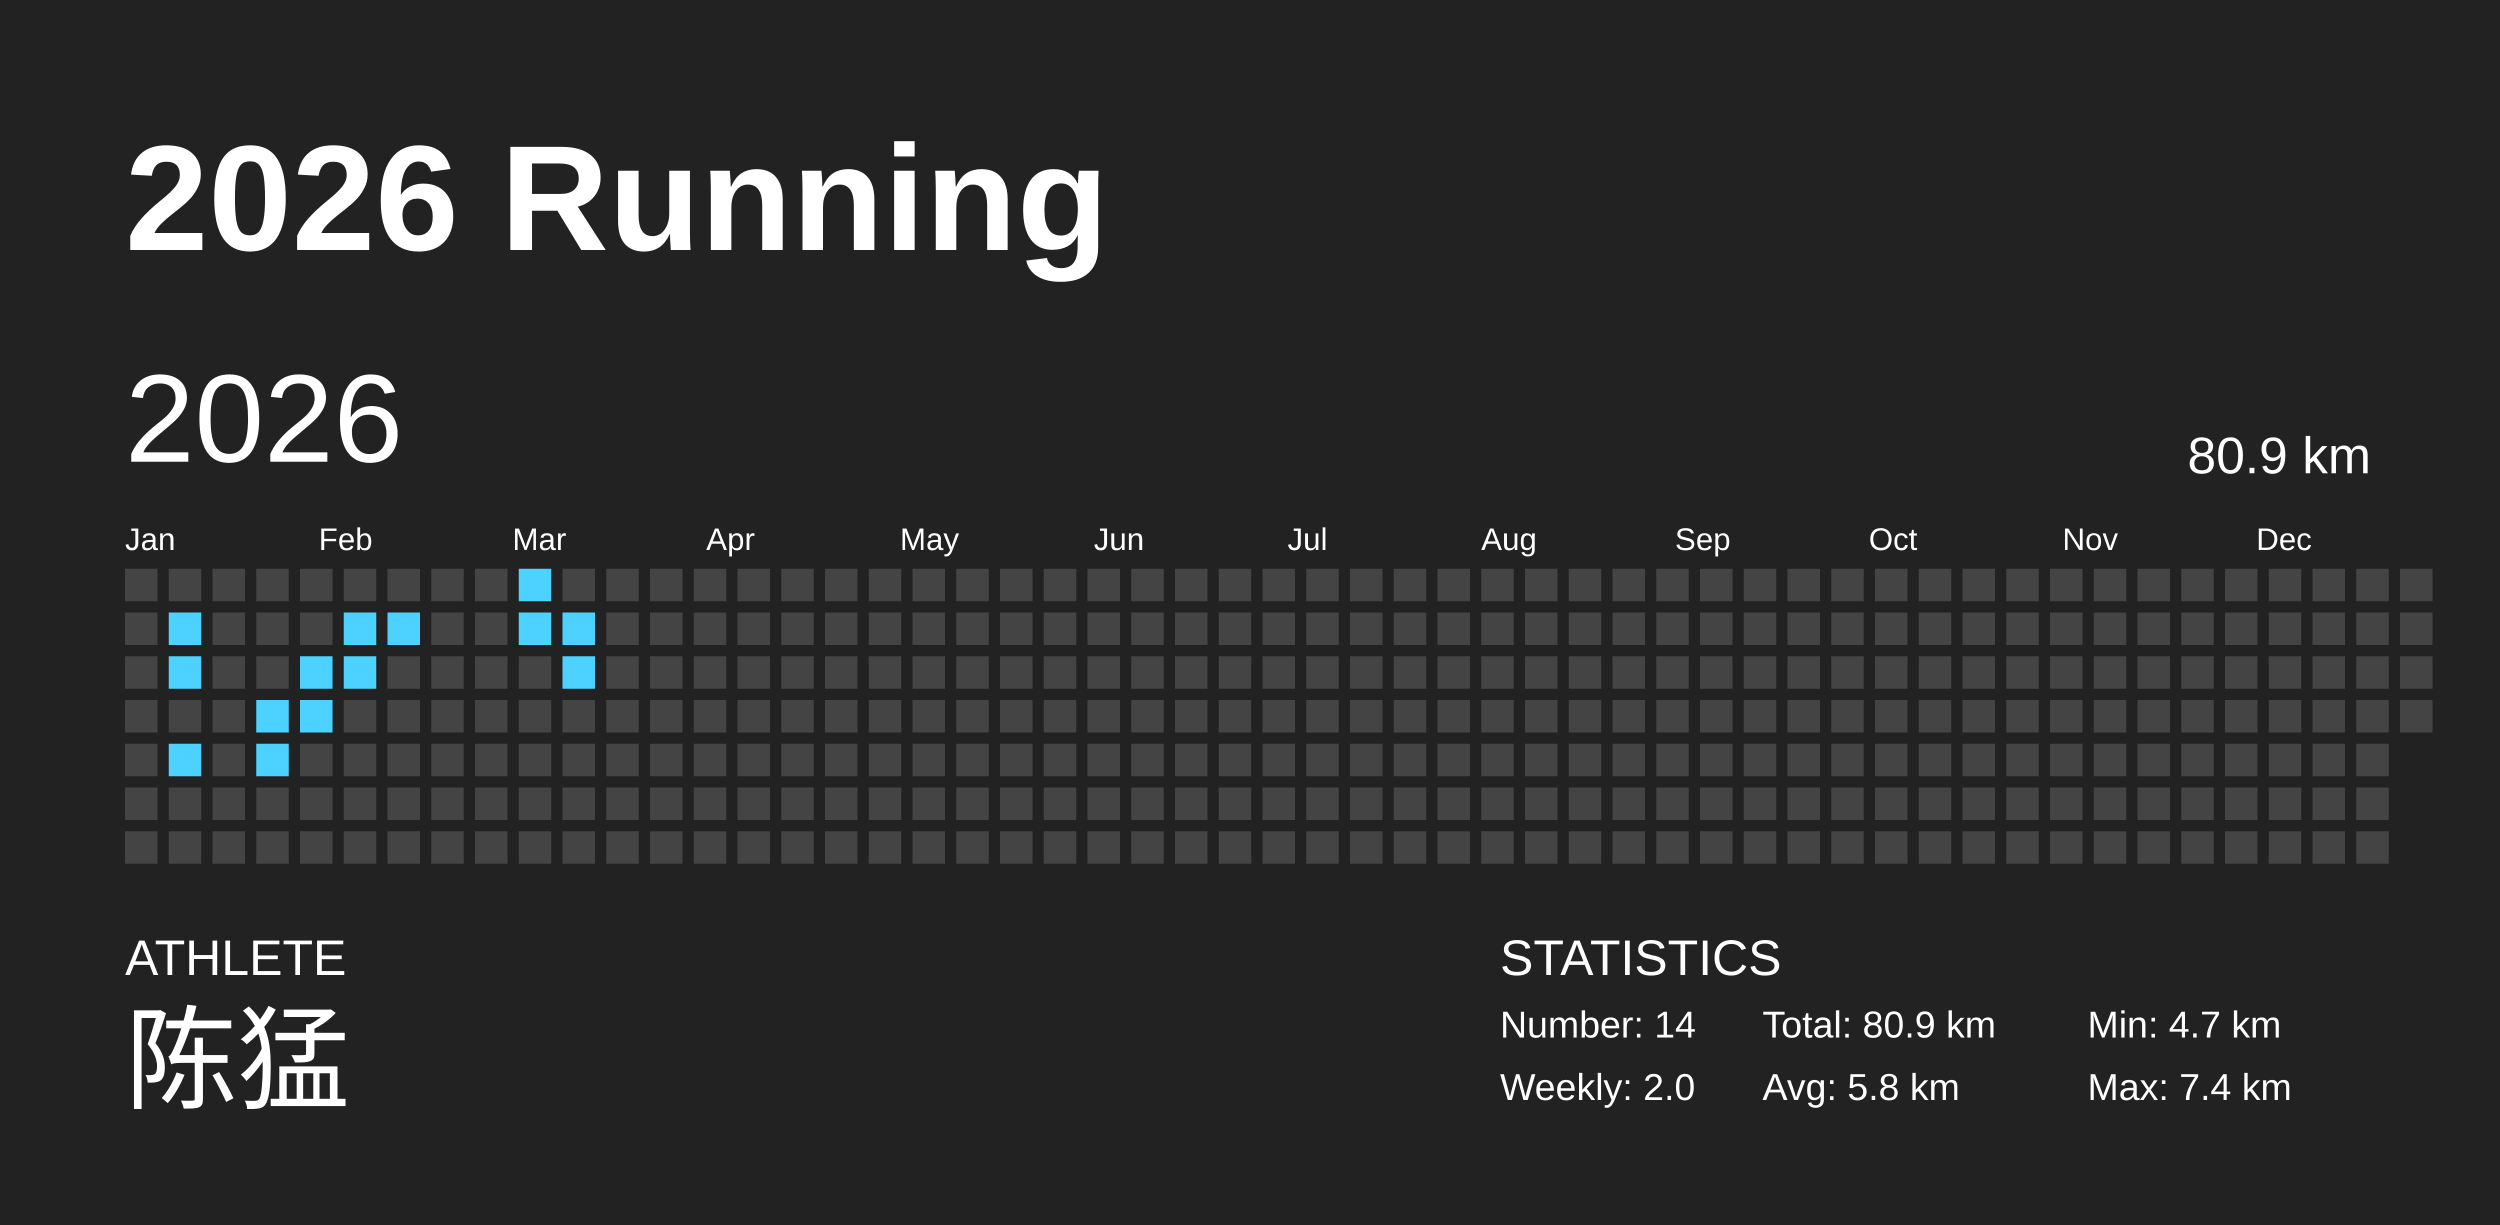
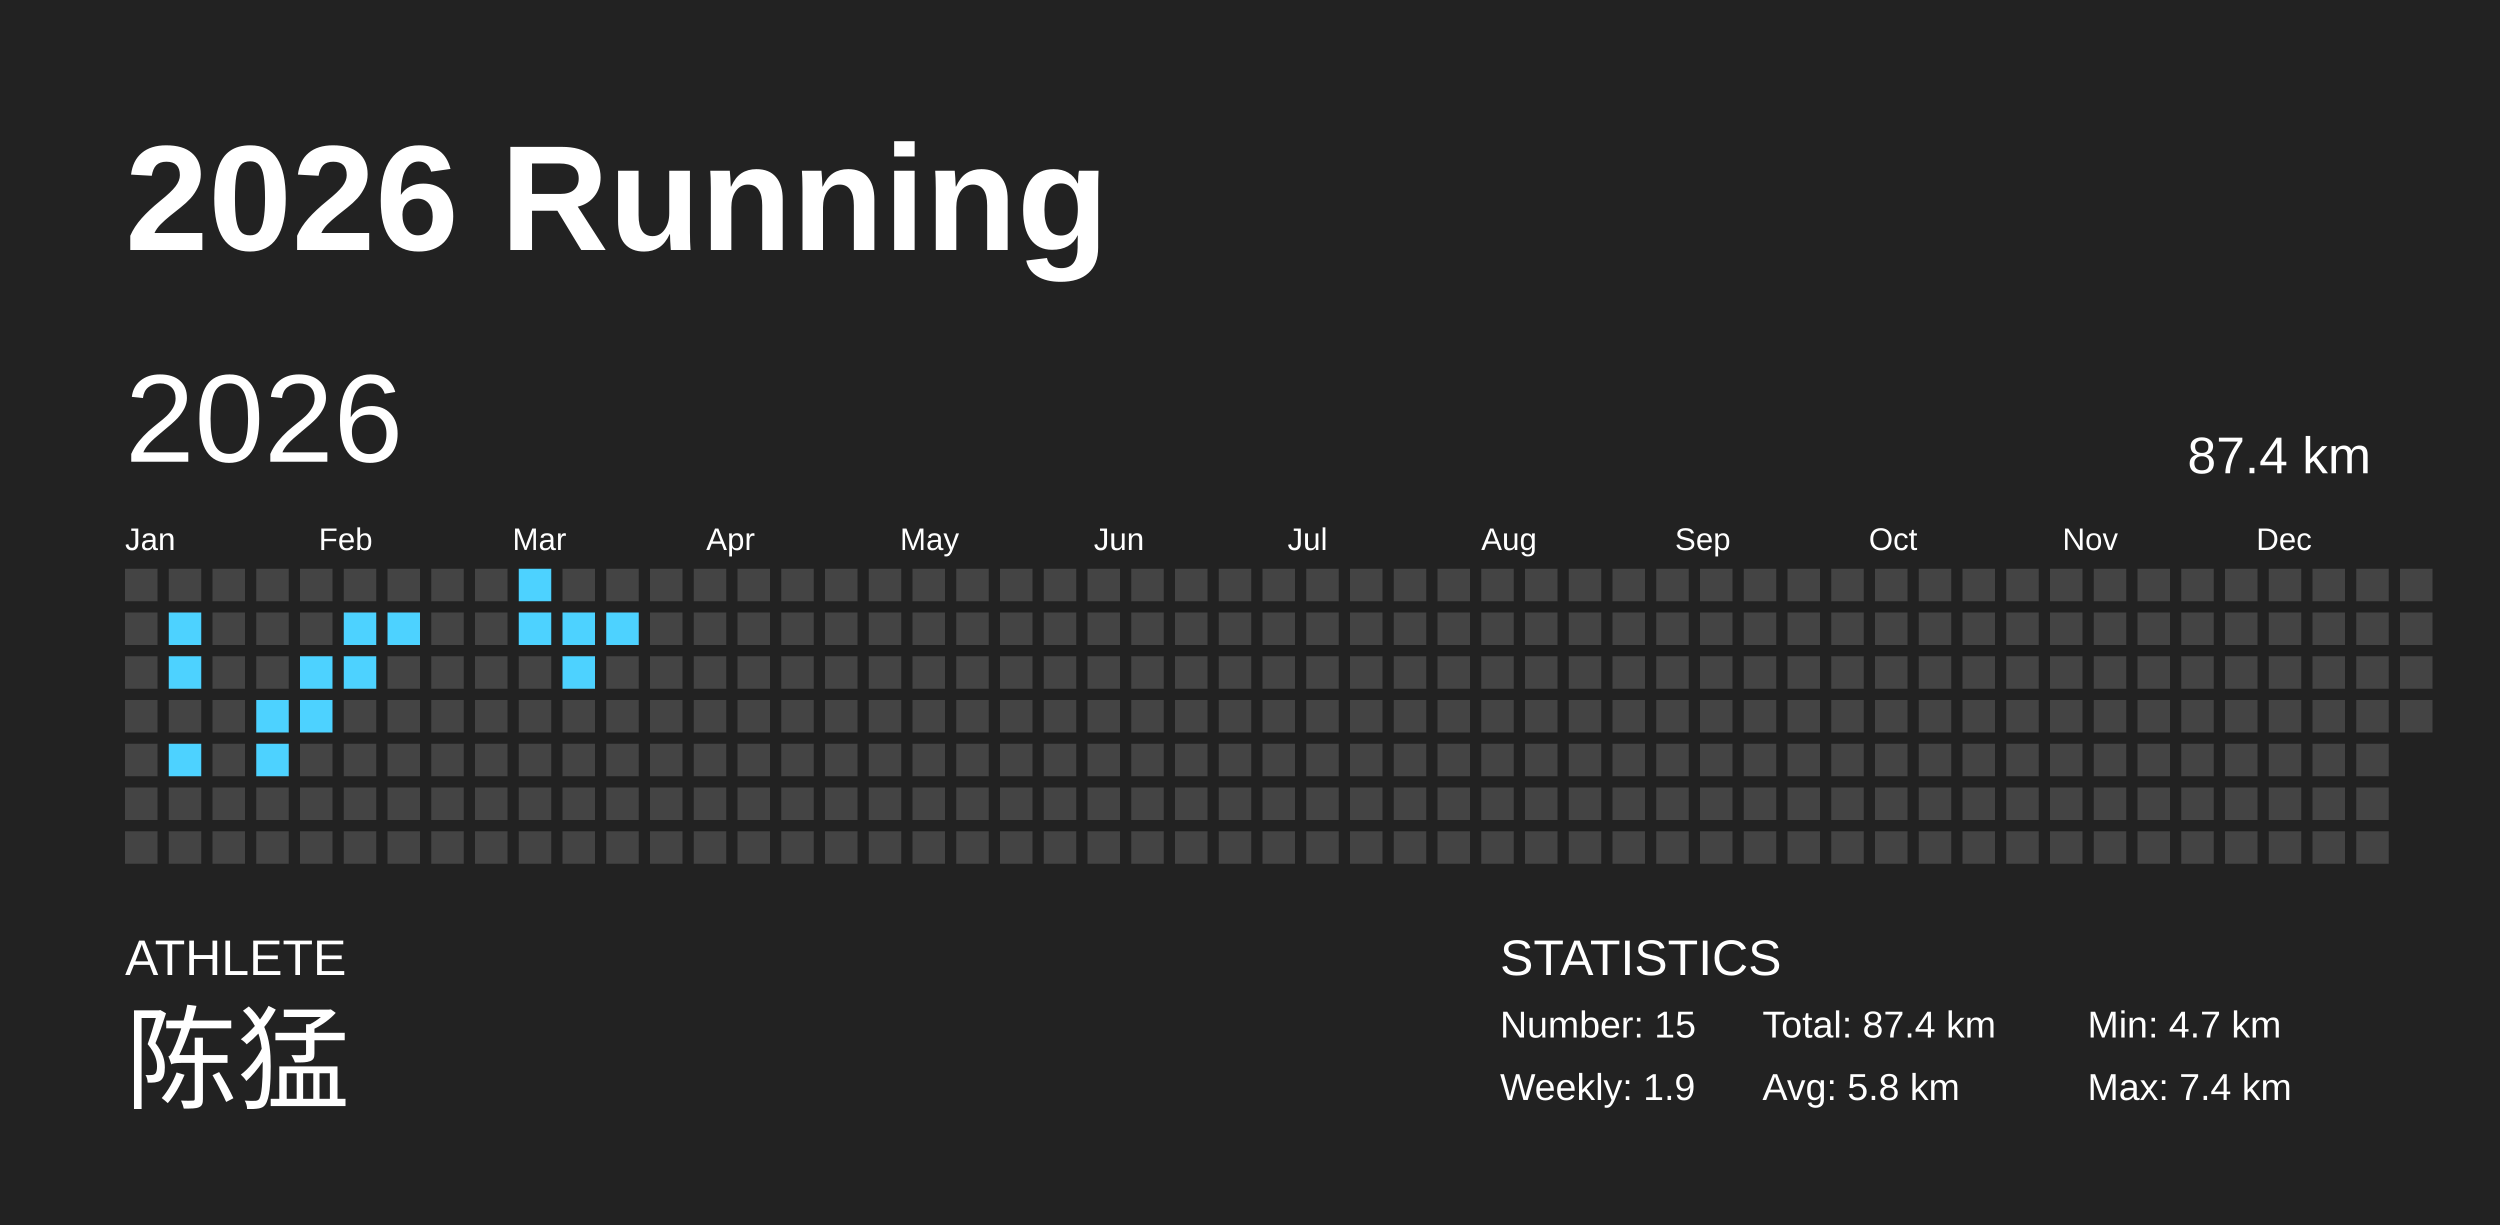
<svg xmlns="http://www.w3.org/2000/svg" baseProfile="full" height="98mm" version="1.1" viewBox="0,0,200,98" width="200mm">
  <defs />
  <rect fill="#222222" height="98" width="200" x="0" y="0" />
  <text fill="#FFFFFF" style="font-size:12px; font-family:Arial; font-weight:bold;" x="10" y="20">2026 Running</text>
  <text fill="#FFFFFF" style="font-size:4px; font-family:Arial" x="10" y="78">ATHLETE</text>
  <text fill="#FFFFFF" style="font-size:9px; font-family:Arial" x="10" y="88">陈猛</text>
  <text fill="#FFFFFF" style="font-size:4px; font-family:Arial" x="120" y="78">STATISTICS</text>
-   <text fill="#FFFFFF" style="font-size:3px; font-family:Arial" x="120" y="83">Number: 14</text>
-   <text fill="#FFFFFF" style="font-size:3px; font-family:Arial" x="120" y="88">Weekly: 2.0</text>
-   <text fill="#FFFFFF" style="font-size:3px; font-family:Arial" x="141" y="83">Total: 80.9 km</text>
+   <text fill="#FFFFFF" style="font-size:3px; font-family:Arial" x="120" y="83">Number: 15</text>
+   <text fill="#FFFFFF" style="font-size:3px; font-family:Arial" x="120" y="88">Weekly: 1.9</text>
+   <text fill="#FFFFFF" style="font-size:3px; font-family:Arial" x="141" y="83">Total: 87.4 km</text>
  <text fill="#FFFFFF" style="font-size:3px; font-family:Arial" x="141" y="88">Avg: 5.8 km</text>
  <text fill="#FFFFFF" style="font-size:3px; font-family:Arial" x="167" y="83">Min: 4.7 km</text>
  <text fill="#FFFFFF" style="font-size:3px; font-family:Arial" x="167" y="88">Max: 7.4 km</text>
  <text dominant-baseline="hanging" fill="#FFFFFF" style="font-size:10.0px; font-family:Arial;" x="10" y="30">2026</text>
-   <text dominant-baseline="hanging" fill="#FFFFFF" style="font-size:4.125px; font-family:Arial;" x="175" y="35">80.9 km</text>
+   <text dominant-baseline="hanging" fill="#FFFFFF" style="font-size:4.125px; font-family:Arial;" x="175" y="35">87.4 km</text>
  <text fill="#FFFFFF" style="font-size:2.5px; font-family:Arial" x="10.0" y="44">Jan</text>
  <text fill="#FFFFFF" style="font-size:2.5px; font-family:Arial" x="25.5" y="44">Feb</text>
  <text fill="#FFFFFF" style="font-size:2.5px; font-family:Arial" x="41.0" y="44">Mar</text>
  <text fill="#FFFFFF" style="font-size:2.5px; font-family:Arial" x="56.5" y="44">Apr</text>
  <text fill="#FFFFFF" style="font-size:2.5px; font-family:Arial" x="72.0" y="44">May</text>
  <text fill="#FFFFFF" style="font-size:2.5px; font-family:Arial" x="87.5" y="44">Jun</text>
  <text fill="#FFFFFF" style="font-size:2.5px; font-family:Arial" x="103.0" y="44">Jul</text>
  <text fill="#FFFFFF" style="font-size:2.5px; font-family:Arial" x="118.5" y="44">Aug</text>
  <text fill="#FFFFFF" style="font-size:2.5px; font-family:Arial" x="134.0" y="44">Sep</text>
  <text fill="#FFFFFF" style="font-size:2.5px; font-family:Arial" x="149.5" y="44">Oct</text>
  <text fill="#FFFFFF" style="font-size:2.5px; font-family:Arial" x="165.0" y="44">Nov</text>
  <text fill="#FFFFFF" style="font-size:2.5px; font-family:Arial" x="180.5" y="44">Dec</text>
  <rect fill="#444444" height="2.6" width="2.6" x="10.0" y="45.5" />
  <rect fill="#444444" height="2.6" width="2.6" x="10.0" y="49.0" />
  <rect fill="#444444" height="2.6" width="2.6" x="10.0" y="52.5" />
  <rect fill="#444444" height="2.6" width="2.6" x="10.0" y="56.0" />
  <rect fill="#444444" height="2.6" width="2.6" x="10.0" y="59.5" />
  <rect fill="#444444" height="2.6" width="2.6" x="10.0" y="63.0" />
  <rect fill="#444444" height="2.6" width="2.6" x="10.0" y="66.5" />
  <rect fill="#444444" height="2.6" width="2.6" x="13.5" y="45.5" />
  <rect fill="#4dd2ff" height="2.6" width="2.6" x="13.5" y="49.0" />
  <rect fill="#4dd2ff" height="2.6" width="2.6" x="13.5" y="52.5" />
  <rect fill="#444444" height="2.6" width="2.6" x="13.5" y="56.0" />
  <rect fill="#4dd2ff" height="2.6" width="2.6" x="13.5" y="59.5" />
  <rect fill="#444444" height="2.6" width="2.6" x="13.5" y="63.0" />
  <rect fill="#444444" height="2.6" width="2.6" x="13.5" y="66.5" />
  <rect fill="#444444" height="2.6" width="2.6" x="17.0" y="45.5" />
  <rect fill="#444444" height="2.6" width="2.6" x="17.0" y="49.0" />
  <rect fill="#444444" height="2.6" width="2.6" x="17.0" y="52.5" />
  <rect fill="#444444" height="2.6" width="2.6" x="17.0" y="56.0" />
  <rect fill="#444444" height="2.6" width="2.6" x="17.0" y="59.5" />
  <rect fill="#444444" height="2.6" width="2.6" x="17.0" y="63.0" />
  <rect fill="#444444" height="2.6" width="2.6" x="17.0" y="66.5" />
  <rect fill="#444444" height="2.6" width="2.6" x="20.5" y="45.5" />
  <rect fill="#444444" height="2.6" width="2.6" x="20.5" y="49.0" />
  <rect fill="#444444" height="2.6" width="2.6" x="20.5" y="52.5" />
  <rect fill="#4dd2ff" height="2.6" width="2.6" x="20.5" y="56.0" />
  <rect fill="#4dd2ff" height="2.6" width="2.6" x="20.5" y="59.5" />
  <rect fill="#444444" height="2.6" width="2.6" x="20.5" y="63.0" />
  <rect fill="#444444" height="2.6" width="2.6" x="20.5" y="66.5" />
  <rect fill="#444444" height="2.6" width="2.6" x="24.0" y="45.5" />
  <rect fill="#444444" height="2.6" width="2.6" x="24.0" y="49.0" />
  <rect fill="#4dd2ff" height="2.6" width="2.6" x="24.0" y="52.5" />
  <rect fill="#4dd2ff" height="2.6" width="2.6" x="24.0" y="56.0" />
  <rect fill="#444444" height="2.6" width="2.6" x="24.0" y="59.5" />
  <rect fill="#444444" height="2.6" width="2.6" x="24.0" y="63.0" />
  <rect fill="#444444" height="2.6" width="2.6" x="24.0" y="66.5" />
  <rect fill="#444444" height="2.6" width="2.6" x="27.5" y="45.5" />
  <rect fill="#4dd2ff" height="2.6" width="2.6" x="27.5" y="49.0" />
  <rect fill="#4dd2ff" height="2.6" width="2.6" x="27.5" y="52.5" />
  <rect fill="#444444" height="2.6" width="2.6" x="27.5" y="56.0" />
  <rect fill="#444444" height="2.6" width="2.6" x="27.5" y="59.5" />
  <rect fill="#444444" height="2.6" width="2.6" x="27.5" y="63.0" />
  <rect fill="#444444" height="2.6" width="2.6" x="27.5" y="66.5" />
  <rect fill="#444444" height="2.6" width="2.6" x="31.0" y="45.5" />
  <rect fill="#4dd2ff" height="2.6" width="2.6" x="31.0" y="49.0" />
  <rect fill="#444444" height="2.6" width="2.6" x="31.0" y="52.5" />
  <rect fill="#444444" height="2.6" width="2.6" x="31.0" y="56.0" />
  <rect fill="#444444" height="2.6" width="2.6" x="31.0" y="59.5" />
  <rect fill="#444444" height="2.6" width="2.6" x="31.0" y="63.0" />
  <rect fill="#444444" height="2.6" width="2.6" x="31.0" y="66.5" />
  <rect fill="#444444" height="2.6" width="2.6" x="34.5" y="45.5" />
  <rect fill="#444444" height="2.6" width="2.6" x="34.5" y="49.0" />
  <rect fill="#444444" height="2.6" width="2.6" x="34.5" y="52.5" />
  <rect fill="#444444" height="2.6" width="2.6" x="34.5" y="56.0" />
  <rect fill="#444444" height="2.6" width="2.6" x="34.5" y="59.5" />
  <rect fill="#444444" height="2.6" width="2.6" x="34.5" y="63.0" />
  <rect fill="#444444" height="2.6" width="2.6" x="34.5" y="66.5" />
  <rect fill="#444444" height="2.6" width="2.6" x="38.0" y="45.5" />
  <rect fill="#444444" height="2.6" width="2.6" x="38.0" y="49.0" />
  <rect fill="#444444" height="2.6" width="2.6" x="38.0" y="52.5" />
  <rect fill="#444444" height="2.6" width="2.6" x="38.0" y="56.0" />
  <rect fill="#444444" height="2.6" width="2.6" x="38.0" y="59.5" />
  <rect fill="#444444" height="2.6" width="2.6" x="38.0" y="63.0" />
  <rect fill="#444444" height="2.6" width="2.6" x="38.0" y="66.5" />
  <rect fill="#4dd2ff" height="2.6" width="2.6" x="41.5" y="45.5" />
  <rect fill="#4dd2ff" height="2.6" width="2.6" x="41.5" y="49.0" />
  <rect fill="#444444" height="2.6" width="2.6" x="41.5" y="52.5" />
  <rect fill="#444444" height="2.6" width="2.6" x="41.5" y="56.0" />
  <rect fill="#444444" height="2.6" width="2.6" x="41.5" y="59.5" />
  <rect fill="#444444" height="2.6" width="2.6" x="41.5" y="63.0" />
  <rect fill="#444444" height="2.6" width="2.6" x="41.5" y="66.5" />
  <rect fill="#444444" height="2.6" width="2.6" x="45.0" y="45.5" />
  <rect fill="#4dd2ff" height="2.6" width="2.6" x="45.0" y="49.0" />
  <rect fill="#4dd2ff" height="2.6" width="2.6" x="45.0" y="52.5" />
  <rect fill="#444444" height="2.6" width="2.6" x="45.0" y="56.0" />
  <rect fill="#444444" height="2.6" width="2.6" x="45.0" y="59.5" />
  <rect fill="#444444" height="2.6" width="2.6" x="45.0" y="63.0" />
  <rect fill="#444444" height="2.6" width="2.6" x="45.0" y="66.5" />
  <rect fill="#444444" height="2.6" width="2.6" x="48.5" y="45.5" />
-   <rect fill="#444444" height="2.6" width="2.6" x="48.5" y="49.0" />
+   <rect fill="#4dd2ff" height="2.6" width="2.6" x="48.5" y="49.0" />
  <rect fill="#444444" height="2.6" width="2.6" x="48.5" y="52.5" />
  <rect fill="#444444" height="2.6" width="2.6" x="48.5" y="56.0" />
  <rect fill="#444444" height="2.6" width="2.6" x="48.5" y="59.5" />
  <rect fill="#444444" height="2.6" width="2.6" x="48.5" y="63.0" />
  <rect fill="#444444" height="2.6" width="2.6" x="48.5" y="66.5" />
  <rect fill="#444444" height="2.6" width="2.6" x="52.0" y="45.5" />
  <rect fill="#444444" height="2.6" width="2.6" x="52.0" y="49.0" />
  <rect fill="#444444" height="2.6" width="2.6" x="52.0" y="52.5" />
  <rect fill="#444444" height="2.6" width="2.6" x="52.0" y="56.0" />
  <rect fill="#444444" height="2.6" width="2.6" x="52.0" y="59.5" />
  <rect fill="#444444" height="2.6" width="2.6" x="52.0" y="63.0" />
  <rect fill="#444444" height="2.6" width="2.6" x="52.0" y="66.5" />
  <rect fill="#444444" height="2.6" width="2.6" x="55.5" y="45.5" />
  <rect fill="#444444" height="2.6" width="2.6" x="55.5" y="49.0" />
  <rect fill="#444444" height="2.6" width="2.6" x="55.5" y="52.5" />
  <rect fill="#444444" height="2.6" width="2.6" x="55.5" y="56.0" />
  <rect fill="#444444" height="2.6" width="2.6" x="55.5" y="59.5" />
  <rect fill="#444444" height="2.6" width="2.6" x="55.5" y="63.0" />
  <rect fill="#444444" height="2.6" width="2.6" x="55.5" y="66.5" />
  <rect fill="#444444" height="2.6" width="2.6" x="59.0" y="45.5" />
  <rect fill="#444444" height="2.6" width="2.6" x="59.0" y="49.0" />
  <rect fill="#444444" height="2.6" width="2.6" x="59.0" y="52.5" />
  <rect fill="#444444" height="2.6" width="2.6" x="59.0" y="56.0" />
  <rect fill="#444444" height="2.6" width="2.6" x="59.0" y="59.5" />
  <rect fill="#444444" height="2.6" width="2.6" x="59.0" y="63.0" />
  <rect fill="#444444" height="2.6" width="2.6" x="59.0" y="66.5" />
  <rect fill="#444444" height="2.6" width="2.6" x="62.5" y="45.5" />
  <rect fill="#444444" height="2.6" width="2.6" x="62.5" y="49.0" />
  <rect fill="#444444" height="2.6" width="2.6" x="62.5" y="52.5" />
  <rect fill="#444444" height="2.6" width="2.6" x="62.5" y="56.0" />
  <rect fill="#444444" height="2.6" width="2.6" x="62.5" y="59.5" />
  <rect fill="#444444" height="2.6" width="2.6" x="62.5" y="63.0" />
  <rect fill="#444444" height="2.6" width="2.6" x="62.5" y="66.5" />
  <rect fill="#444444" height="2.6" width="2.6" x="66.0" y="45.5" />
  <rect fill="#444444" height="2.6" width="2.6" x="66.0" y="49.0" />
  <rect fill="#444444" height="2.6" width="2.6" x="66.0" y="52.5" />
  <rect fill="#444444" height="2.6" width="2.6" x="66.0" y="56.0" />
  <rect fill="#444444" height="2.6" width="2.6" x="66.0" y="59.5" />
  <rect fill="#444444" height="2.6" width="2.6" x="66.0" y="63.0" />
  <rect fill="#444444" height="2.6" width="2.6" x="66.0" y="66.5" />
  <rect fill="#444444" height="2.6" width="2.6" x="69.5" y="45.5" />
  <rect fill="#444444" height="2.6" width="2.6" x="69.5" y="49.0" />
  <rect fill="#444444" height="2.6" width="2.6" x="69.5" y="52.5" />
  <rect fill="#444444" height="2.6" width="2.6" x="69.5" y="56.0" />
  <rect fill="#444444" height="2.6" width="2.6" x="69.5" y="59.5" />
  <rect fill="#444444" height="2.6" width="2.6" x="69.5" y="63.0" />
  <rect fill="#444444" height="2.6" width="2.6" x="69.5" y="66.5" />
  <rect fill="#444444" height="2.6" width="2.6" x="73.0" y="45.5" />
  <rect fill="#444444" height="2.6" width="2.6" x="73.0" y="49.0" />
  <rect fill="#444444" height="2.6" width="2.6" x="73.0" y="52.5" />
  <rect fill="#444444" height="2.6" width="2.6" x="73.0" y="56.0" />
  <rect fill="#444444" height="2.6" width="2.6" x="73.0" y="59.5" />
  <rect fill="#444444" height="2.6" width="2.6" x="73.0" y="63.0" />
  <rect fill="#444444" height="2.6" width="2.6" x="73.0" y="66.5" />
  <rect fill="#444444" height="2.6" width="2.6" x="76.5" y="45.5" />
  <rect fill="#444444" height="2.6" width="2.6" x="76.5" y="49.0" />
  <rect fill="#444444" height="2.6" width="2.6" x="76.5" y="52.5" />
  <rect fill="#444444" height="2.6" width="2.6" x="76.5" y="56.0" />
  <rect fill="#444444" height="2.6" width="2.6" x="76.5" y="59.5" />
  <rect fill="#444444" height="2.6" width="2.6" x="76.5" y="63.0" />
  <rect fill="#444444" height="2.6" width="2.6" x="76.5" y="66.5" />
  <rect fill="#444444" height="2.6" width="2.6" x="80.0" y="45.5" />
  <rect fill="#444444" height="2.6" width="2.6" x="80.0" y="49.0" />
  <rect fill="#444444" height="2.6" width="2.6" x="80.0" y="52.5" />
  <rect fill="#444444" height="2.6" width="2.6" x="80.0" y="56.0" />
  <rect fill="#444444" height="2.6" width="2.6" x="80.0" y="59.5" />
  <rect fill="#444444" height="2.6" width="2.6" x="80.0" y="63.0" />
  <rect fill="#444444" height="2.6" width="2.6" x="80.0" y="66.5" />
  <rect fill="#444444" height="2.6" width="2.6" x="83.5" y="45.5" />
  <rect fill="#444444" height="2.6" width="2.6" x="83.5" y="49.0" />
  <rect fill="#444444" height="2.6" width="2.6" x="83.5" y="52.5" />
  <rect fill="#444444" height="2.6" width="2.6" x="83.5" y="56.0" />
  <rect fill="#444444" height="2.6" width="2.6" x="83.5" y="59.5" />
  <rect fill="#444444" height="2.6" width="2.6" x="83.5" y="63.0" />
  <rect fill="#444444" height="2.6" width="2.6" x="83.5" y="66.5" />
  <rect fill="#444444" height="2.6" width="2.6" x="87.0" y="45.5" />
  <rect fill="#444444" height="2.6" width="2.6" x="87.0" y="49.0" />
  <rect fill="#444444" height="2.6" width="2.6" x="87.0" y="52.5" />
  <rect fill="#444444" height="2.6" width="2.6" x="87.0" y="56.0" />
  <rect fill="#444444" height="2.6" width="2.6" x="87.0" y="59.5" />
  <rect fill="#444444" height="2.6" width="2.6" x="87.0" y="63.0" />
  <rect fill="#444444" height="2.6" width="2.6" x="87.0" y="66.5" />
  <rect fill="#444444" height="2.6" width="2.6" x="90.5" y="45.5" />
  <rect fill="#444444" height="2.6" width="2.6" x="90.5" y="49.0" />
  <rect fill="#444444" height="2.6" width="2.6" x="90.5" y="52.5" />
  <rect fill="#444444" height="2.6" width="2.6" x="90.5" y="56.0" />
  <rect fill="#444444" height="2.6" width="2.6" x="90.5" y="59.5" />
  <rect fill="#444444" height="2.6" width="2.6" x="90.5" y="63.0" />
  <rect fill="#444444" height="2.6" width="2.6" x="90.5" y="66.5" />
  <rect fill="#444444" height="2.6" width="2.6" x="94.0" y="45.5" />
  <rect fill="#444444" height="2.6" width="2.6" x="94.0" y="49.0" />
  <rect fill="#444444" height="2.6" width="2.6" x="94.0" y="52.5" />
  <rect fill="#444444" height="2.6" width="2.6" x="94.0" y="56.0" />
  <rect fill="#444444" height="2.6" width="2.6" x="94.0" y="59.5" />
  <rect fill="#444444" height="2.6" width="2.6" x="94.0" y="63.0" />
  <rect fill="#444444" height="2.6" width="2.6" x="94.0" y="66.5" />
  <rect fill="#444444" height="2.6" width="2.6" x="97.5" y="45.5" />
  <rect fill="#444444" height="2.6" width="2.6" x="97.5" y="49.0" />
  <rect fill="#444444" height="2.6" width="2.6" x="97.5" y="52.5" />
  <rect fill="#444444" height="2.6" width="2.6" x="97.5" y="56.0" />
  <rect fill="#444444" height="2.6" width="2.6" x="97.5" y="59.5" />
  <rect fill="#444444" height="2.6" width="2.6" x="97.5" y="63.0" />
  <rect fill="#444444" height="2.6" width="2.6" x="97.5" y="66.5" />
  <rect fill="#444444" height="2.6" width="2.6" x="101.0" y="45.5" />
  <rect fill="#444444" height="2.6" width="2.6" x="101.0" y="49.0" />
  <rect fill="#444444" height="2.6" width="2.6" x="101.0" y="52.5" />
  <rect fill="#444444" height="2.6" width="2.6" x="101.0" y="56.0" />
  <rect fill="#444444" height="2.6" width="2.6" x="101.0" y="59.5" />
  <rect fill="#444444" height="2.6" width="2.6" x="101.0" y="63.0" />
  <rect fill="#444444" height="2.6" width="2.6" x="101.0" y="66.5" />
  <rect fill="#444444" height="2.6" width="2.6" x="104.5" y="45.5" />
  <rect fill="#444444" height="2.6" width="2.6" x="104.5" y="49.0" />
  <rect fill="#444444" height="2.6" width="2.6" x="104.5" y="52.5" />
  <rect fill="#444444" height="2.6" width="2.6" x="104.5" y="56.0" />
  <rect fill="#444444" height="2.6" width="2.6" x="104.5" y="59.5" />
  <rect fill="#444444" height="2.6" width="2.6" x="104.5" y="63.0" />
  <rect fill="#444444" height="2.6" width="2.6" x="104.5" y="66.5" />
  <rect fill="#444444" height="2.6" width="2.6" x="108.0" y="45.5" />
  <rect fill="#444444" height="2.6" width="2.6" x="108.0" y="49.0" />
  <rect fill="#444444" height="2.6" width="2.6" x="108.0" y="52.5" />
  <rect fill="#444444" height="2.6" width="2.6" x="108.0" y="56.0" />
  <rect fill="#444444" height="2.6" width="2.6" x="108.0" y="59.5" />
  <rect fill="#444444" height="2.6" width="2.6" x="108.0" y="63.0" />
  <rect fill="#444444" height="2.6" width="2.6" x="108.0" y="66.5" />
  <rect fill="#444444" height="2.6" width="2.6" x="111.5" y="45.5" />
  <rect fill="#444444" height="2.6" width="2.6" x="111.5" y="49.0" />
  <rect fill="#444444" height="2.6" width="2.6" x="111.5" y="52.5" />
  <rect fill="#444444" height="2.6" width="2.6" x="111.5" y="56.0" />
  <rect fill="#444444" height="2.6" width="2.6" x="111.5" y="59.5" />
  <rect fill="#444444" height="2.6" width="2.6" x="111.5" y="63.0" />
  <rect fill="#444444" height="2.6" width="2.6" x="111.5" y="66.5" />
  <rect fill="#444444" height="2.6" width="2.6" x="115.0" y="45.5" />
  <rect fill="#444444" height="2.6" width="2.6" x="115.0" y="49.0" />
  <rect fill="#444444" height="2.6" width="2.6" x="115.0" y="52.5" />
  <rect fill="#444444" height="2.6" width="2.6" x="115.0" y="56.0" />
  <rect fill="#444444" height="2.6" width="2.6" x="115.0" y="59.5" />
  <rect fill="#444444" height="2.6" width="2.6" x="115.0" y="63.0" />
  <rect fill="#444444" height="2.6" width="2.6" x="115.0" y="66.5" />
  <rect fill="#444444" height="2.6" width="2.6" x="118.5" y="45.5" />
  <rect fill="#444444" height="2.6" width="2.6" x="118.5" y="49.0" />
  <rect fill="#444444" height="2.6" width="2.6" x="118.5" y="52.5" />
  <rect fill="#444444" height="2.6" width="2.6" x="118.5" y="56.0" />
  <rect fill="#444444" height="2.6" width="2.6" x="118.5" y="59.5" />
  <rect fill="#444444" height="2.6" width="2.6" x="118.5" y="63.0" />
  <rect fill="#444444" height="2.6" width="2.6" x="118.5" y="66.5" />
  <rect fill="#444444" height="2.6" width="2.6" x="122.0" y="45.5" />
  <rect fill="#444444" height="2.6" width="2.6" x="122.0" y="49.0" />
  <rect fill="#444444" height="2.6" width="2.6" x="122.0" y="52.5" />
  <rect fill="#444444" height="2.6" width="2.6" x="122.0" y="56.0" />
  <rect fill="#444444" height="2.6" width="2.6" x="122.0" y="59.5" />
  <rect fill="#444444" height="2.6" width="2.6" x="122.0" y="63.0" />
  <rect fill="#444444" height="2.6" width="2.6" x="122.0" y="66.5" />
  <rect fill="#444444" height="2.6" width="2.6" x="125.5" y="45.5" />
  <rect fill="#444444" height="2.6" width="2.6" x="125.5" y="49.0" />
  <rect fill="#444444" height="2.6" width="2.6" x="125.5" y="52.5" />
  <rect fill="#444444" height="2.6" width="2.6" x="125.5" y="56.0" />
  <rect fill="#444444" height="2.6" width="2.6" x="125.5" y="59.5" />
  <rect fill="#444444" height="2.6" width="2.6" x="125.5" y="63.0" />
  <rect fill="#444444" height="2.6" width="2.6" x="125.5" y="66.5" />
  <rect fill="#444444" height="2.6" width="2.6" x="129.0" y="45.5" />
  <rect fill="#444444" height="2.6" width="2.6" x="129.0" y="49.0" />
  <rect fill="#444444" height="2.6" width="2.6" x="129.0" y="52.5" />
  <rect fill="#444444" height="2.6" width="2.6" x="129.0" y="56.0" />
  <rect fill="#444444" height="2.6" width="2.6" x="129.0" y="59.5" />
  <rect fill="#444444" height="2.6" width="2.6" x="129.0" y="63.0" />
  <rect fill="#444444" height="2.6" width="2.6" x="129.0" y="66.5" />
  <rect fill="#444444" height="2.6" width="2.6" x="132.5" y="45.5" />
  <rect fill="#444444" height="2.6" width="2.6" x="132.5" y="49.0" />
  <rect fill="#444444" height="2.6" width="2.6" x="132.5" y="52.5" />
  <rect fill="#444444" height="2.6" width="2.6" x="132.5" y="56.0" />
  <rect fill="#444444" height="2.6" width="2.6" x="132.5" y="59.5" />
  <rect fill="#444444" height="2.6" width="2.6" x="132.5" y="63.0" />
  <rect fill="#444444" height="2.6" width="2.6" x="132.5" y="66.5" />
  <rect fill="#444444" height="2.6" width="2.6" x="136.0" y="45.5" />
  <rect fill="#444444" height="2.6" width="2.6" x="136.0" y="49.0" />
  <rect fill="#444444" height="2.6" width="2.6" x="136.0" y="52.5" />
  <rect fill="#444444" height="2.6" width="2.6" x="136.0" y="56.0" />
  <rect fill="#444444" height="2.6" width="2.6" x="136.0" y="59.5" />
  <rect fill="#444444" height="2.6" width="2.6" x="136.0" y="63.0" />
  <rect fill="#444444" height="2.6" width="2.6" x="136.0" y="66.5" />
  <rect fill="#444444" height="2.6" width="2.6" x="139.5" y="45.5" />
  <rect fill="#444444" height="2.6" width="2.6" x="139.5" y="49.0" />
  <rect fill="#444444" height="2.6" width="2.6" x="139.5" y="52.5" />
  <rect fill="#444444" height="2.6" width="2.6" x="139.5" y="56.0" />
  <rect fill="#444444" height="2.6" width="2.6" x="139.5" y="59.5" />
  <rect fill="#444444" height="2.6" width="2.6" x="139.5" y="63.0" />
  <rect fill="#444444" height="2.6" width="2.6" x="139.5" y="66.5" />
  <rect fill="#444444" height="2.6" width="2.6" x="143.0" y="45.5" />
  <rect fill="#444444" height="2.6" width="2.6" x="143.0" y="49.0" />
  <rect fill="#444444" height="2.6" width="2.6" x="143.0" y="52.5" />
  <rect fill="#444444" height="2.6" width="2.6" x="143.0" y="56.0" />
  <rect fill="#444444" height="2.6" width="2.6" x="143.0" y="59.5" />
  <rect fill="#444444" height="2.6" width="2.6" x="143.0" y="63.0" />
  <rect fill="#444444" height="2.6" width="2.6" x="143.0" y="66.5" />
  <rect fill="#444444" height="2.6" width="2.6" x="146.5" y="45.5" />
  <rect fill="#444444" height="2.6" width="2.6" x="146.5" y="49.0" />
  <rect fill="#444444" height="2.6" width="2.6" x="146.5" y="52.5" />
  <rect fill="#444444" height="2.6" width="2.6" x="146.5" y="56.0" />
  <rect fill="#444444" height="2.6" width="2.6" x="146.5" y="59.5" />
  <rect fill="#444444" height="2.6" width="2.6" x="146.5" y="63.0" />
  <rect fill="#444444" height="2.6" width="2.6" x="146.5" y="66.5" />
  <rect fill="#444444" height="2.6" width="2.6" x="150.0" y="45.5" />
  <rect fill="#444444" height="2.6" width="2.6" x="150.0" y="49.0" />
  <rect fill="#444444" height="2.6" width="2.6" x="150.0" y="52.5" />
  <rect fill="#444444" height="2.6" width="2.6" x="150.0" y="56.0" />
  <rect fill="#444444" height="2.6" width="2.6" x="150.0" y="59.5" />
  <rect fill="#444444" height="2.6" width="2.6" x="150.0" y="63.0" />
  <rect fill="#444444" height="2.6" width="2.6" x="150.0" y="66.5" />
  <rect fill="#444444" height="2.6" width="2.6" x="153.5" y="45.5" />
  <rect fill="#444444" height="2.6" width="2.6" x="153.5" y="49.0" />
  <rect fill="#444444" height="2.6" width="2.6" x="153.5" y="52.5" />
  <rect fill="#444444" height="2.6" width="2.6" x="153.5" y="56.0" />
  <rect fill="#444444" height="2.6" width="2.6" x="153.5" y="59.5" />
  <rect fill="#444444" height="2.6" width="2.6" x="153.5" y="63.0" />
  <rect fill="#444444" height="2.6" width="2.6" x="153.5" y="66.5" />
  <rect fill="#444444" height="2.6" width="2.6" x="157.0" y="45.5" />
  <rect fill="#444444" height="2.6" width="2.6" x="157.0" y="49.0" />
  <rect fill="#444444" height="2.6" width="2.6" x="157.0" y="52.5" />
  <rect fill="#444444" height="2.6" width="2.6" x="157.0" y="56.0" />
  <rect fill="#444444" height="2.6" width="2.6" x="157.0" y="59.5" />
  <rect fill="#444444" height="2.6" width="2.6" x="157.0" y="63.0" />
  <rect fill="#444444" height="2.6" width="2.6" x="157.0" y="66.5" />
  <rect fill="#444444" height="2.6" width="2.6" x="160.5" y="45.5" />
  <rect fill="#444444" height="2.6" width="2.6" x="160.5" y="49.0" />
  <rect fill="#444444" height="2.6" width="2.6" x="160.5" y="52.5" />
  <rect fill="#444444" height="2.6" width="2.6" x="160.5" y="56.0" />
  <rect fill="#444444" height="2.6" width="2.6" x="160.5" y="59.5" />
  <rect fill="#444444" height="2.6" width="2.6" x="160.5" y="63.0" />
  <rect fill="#444444" height="2.6" width="2.6" x="160.5" y="66.5" />
  <rect fill="#444444" height="2.6" width="2.6" x="164.0" y="45.5" />
  <rect fill="#444444" height="2.6" width="2.6" x="164.0" y="49.0" />
  <rect fill="#444444" height="2.6" width="2.6" x="164.0" y="52.5" />
  <rect fill="#444444" height="2.6" width="2.6" x="164.0" y="56.0" />
  <rect fill="#444444" height="2.6" width="2.6" x="164.0" y="59.5" />
  <rect fill="#444444" height="2.6" width="2.6" x="164.0" y="63.0" />
  <rect fill="#444444" height="2.6" width="2.6" x="164.0" y="66.5" />
  <rect fill="#444444" height="2.6" width="2.6" x="167.5" y="45.5" />
  <rect fill="#444444" height="2.6" width="2.6" x="167.5" y="49.0" />
  <rect fill="#444444" height="2.6" width="2.6" x="167.5" y="52.5" />
  <rect fill="#444444" height="2.6" width="2.6" x="167.5" y="56.0" />
  <rect fill="#444444" height="2.6" width="2.6" x="167.5" y="59.5" />
  <rect fill="#444444" height="2.6" width="2.6" x="167.5" y="63.0" />
  <rect fill="#444444" height="2.6" width="2.6" x="167.5" y="66.5" />
  <rect fill="#444444" height="2.6" width="2.6" x="171.0" y="45.5" />
  <rect fill="#444444" height="2.6" width="2.6" x="171.0" y="49.0" />
  <rect fill="#444444" height="2.6" width="2.6" x="171.0" y="52.5" />
  <rect fill="#444444" height="2.6" width="2.6" x="171.0" y="56.0" />
  <rect fill="#444444" height="2.6" width="2.6" x="171.0" y="59.5" />
  <rect fill="#444444" height="2.6" width="2.6" x="171.0" y="63.0" />
  <rect fill="#444444" height="2.6" width="2.6" x="171.0" y="66.5" />
  <rect fill="#444444" height="2.6" width="2.6" x="174.5" y="45.5" />
  <rect fill="#444444" height="2.6" width="2.6" x="174.5" y="49.0" />
  <rect fill="#444444" height="2.6" width="2.6" x="174.5" y="52.5" />
  <rect fill="#444444" height="2.6" width="2.6" x="174.5" y="56.0" />
  <rect fill="#444444" height="2.6" width="2.6" x="174.5" y="59.5" />
  <rect fill="#444444" height="2.6" width="2.6" x="174.5" y="63.0" />
  <rect fill="#444444" height="2.6" width="2.6" x="174.5" y="66.5" />
  <rect fill="#444444" height="2.6" width="2.6" x="178.0" y="45.5" />
  <rect fill="#444444" height="2.6" width="2.6" x="178.0" y="49.0" />
  <rect fill="#444444" height="2.6" width="2.6" x="178.0" y="52.5" />
  <rect fill="#444444" height="2.6" width="2.6" x="178.0" y="56.0" />
  <rect fill="#444444" height="2.6" width="2.6" x="178.0" y="59.5" />
  <rect fill="#444444" height="2.6" width="2.6" x="178.0" y="63.0" />
  <rect fill="#444444" height="2.6" width="2.6" x="178.0" y="66.5" />
  <rect fill="#444444" height="2.6" width="2.6" x="181.5" y="45.5" />
  <rect fill="#444444" height="2.6" width="2.6" x="181.5" y="49.0" />
  <rect fill="#444444" height="2.6" width="2.6" x="181.5" y="52.5" />
  <rect fill="#444444" height="2.6" width="2.6" x="181.5" y="56.0" />
  <rect fill="#444444" height="2.6" width="2.6" x="181.5" y="59.5" />
  <rect fill="#444444" height="2.6" width="2.6" x="181.5" y="63.0" />
  <rect fill="#444444" height="2.6" width="2.6" x="181.5" y="66.5" />
  <rect fill="#444444" height="2.6" width="2.6" x="185.0" y="45.5" />
  <rect fill="#444444" height="2.6" width="2.6" x="185.0" y="49.0" />
  <rect fill="#444444" height="2.6" width="2.6" x="185.0" y="52.5" />
  <rect fill="#444444" height="2.6" width="2.6" x="185.0" y="56.0" />
  <rect fill="#444444" height="2.6" width="2.6" x="185.0" y="59.5" />
  <rect fill="#444444" height="2.6" width="2.6" x="185.0" y="63.0" />
  <rect fill="#444444" height="2.6" width="2.6" x="185.0" y="66.5" />
  <rect fill="#444444" height="2.6" width="2.6" x="188.5" y="45.5" />
  <rect fill="#444444" height="2.6" width="2.6" x="188.5" y="49.0" />
  <rect fill="#444444" height="2.6" width="2.6" x="188.5" y="52.5" />
  <rect fill="#444444" height="2.6" width="2.6" x="188.5" y="56.0" />
  <rect fill="#444444" height="2.6" width="2.6" x="188.5" y="59.5" />
  <rect fill="#444444" height="2.6" width="2.6" x="188.5" y="63.0" />
  <rect fill="#444444" height="2.6" width="2.6" x="188.5" y="66.5" />
  <rect fill="#444444" height="2.6" width="2.6" x="192.0" y="45.5" />
  <rect fill="#444444" height="2.6" width="2.6" x="192.0" y="49.0" />
  <rect fill="#444444" height="2.6" width="2.6" x="192.0" y="52.5" />
  <rect fill="#444444" height="2.6" width="2.6" x="192.0" y="56.0" />
</svg>
